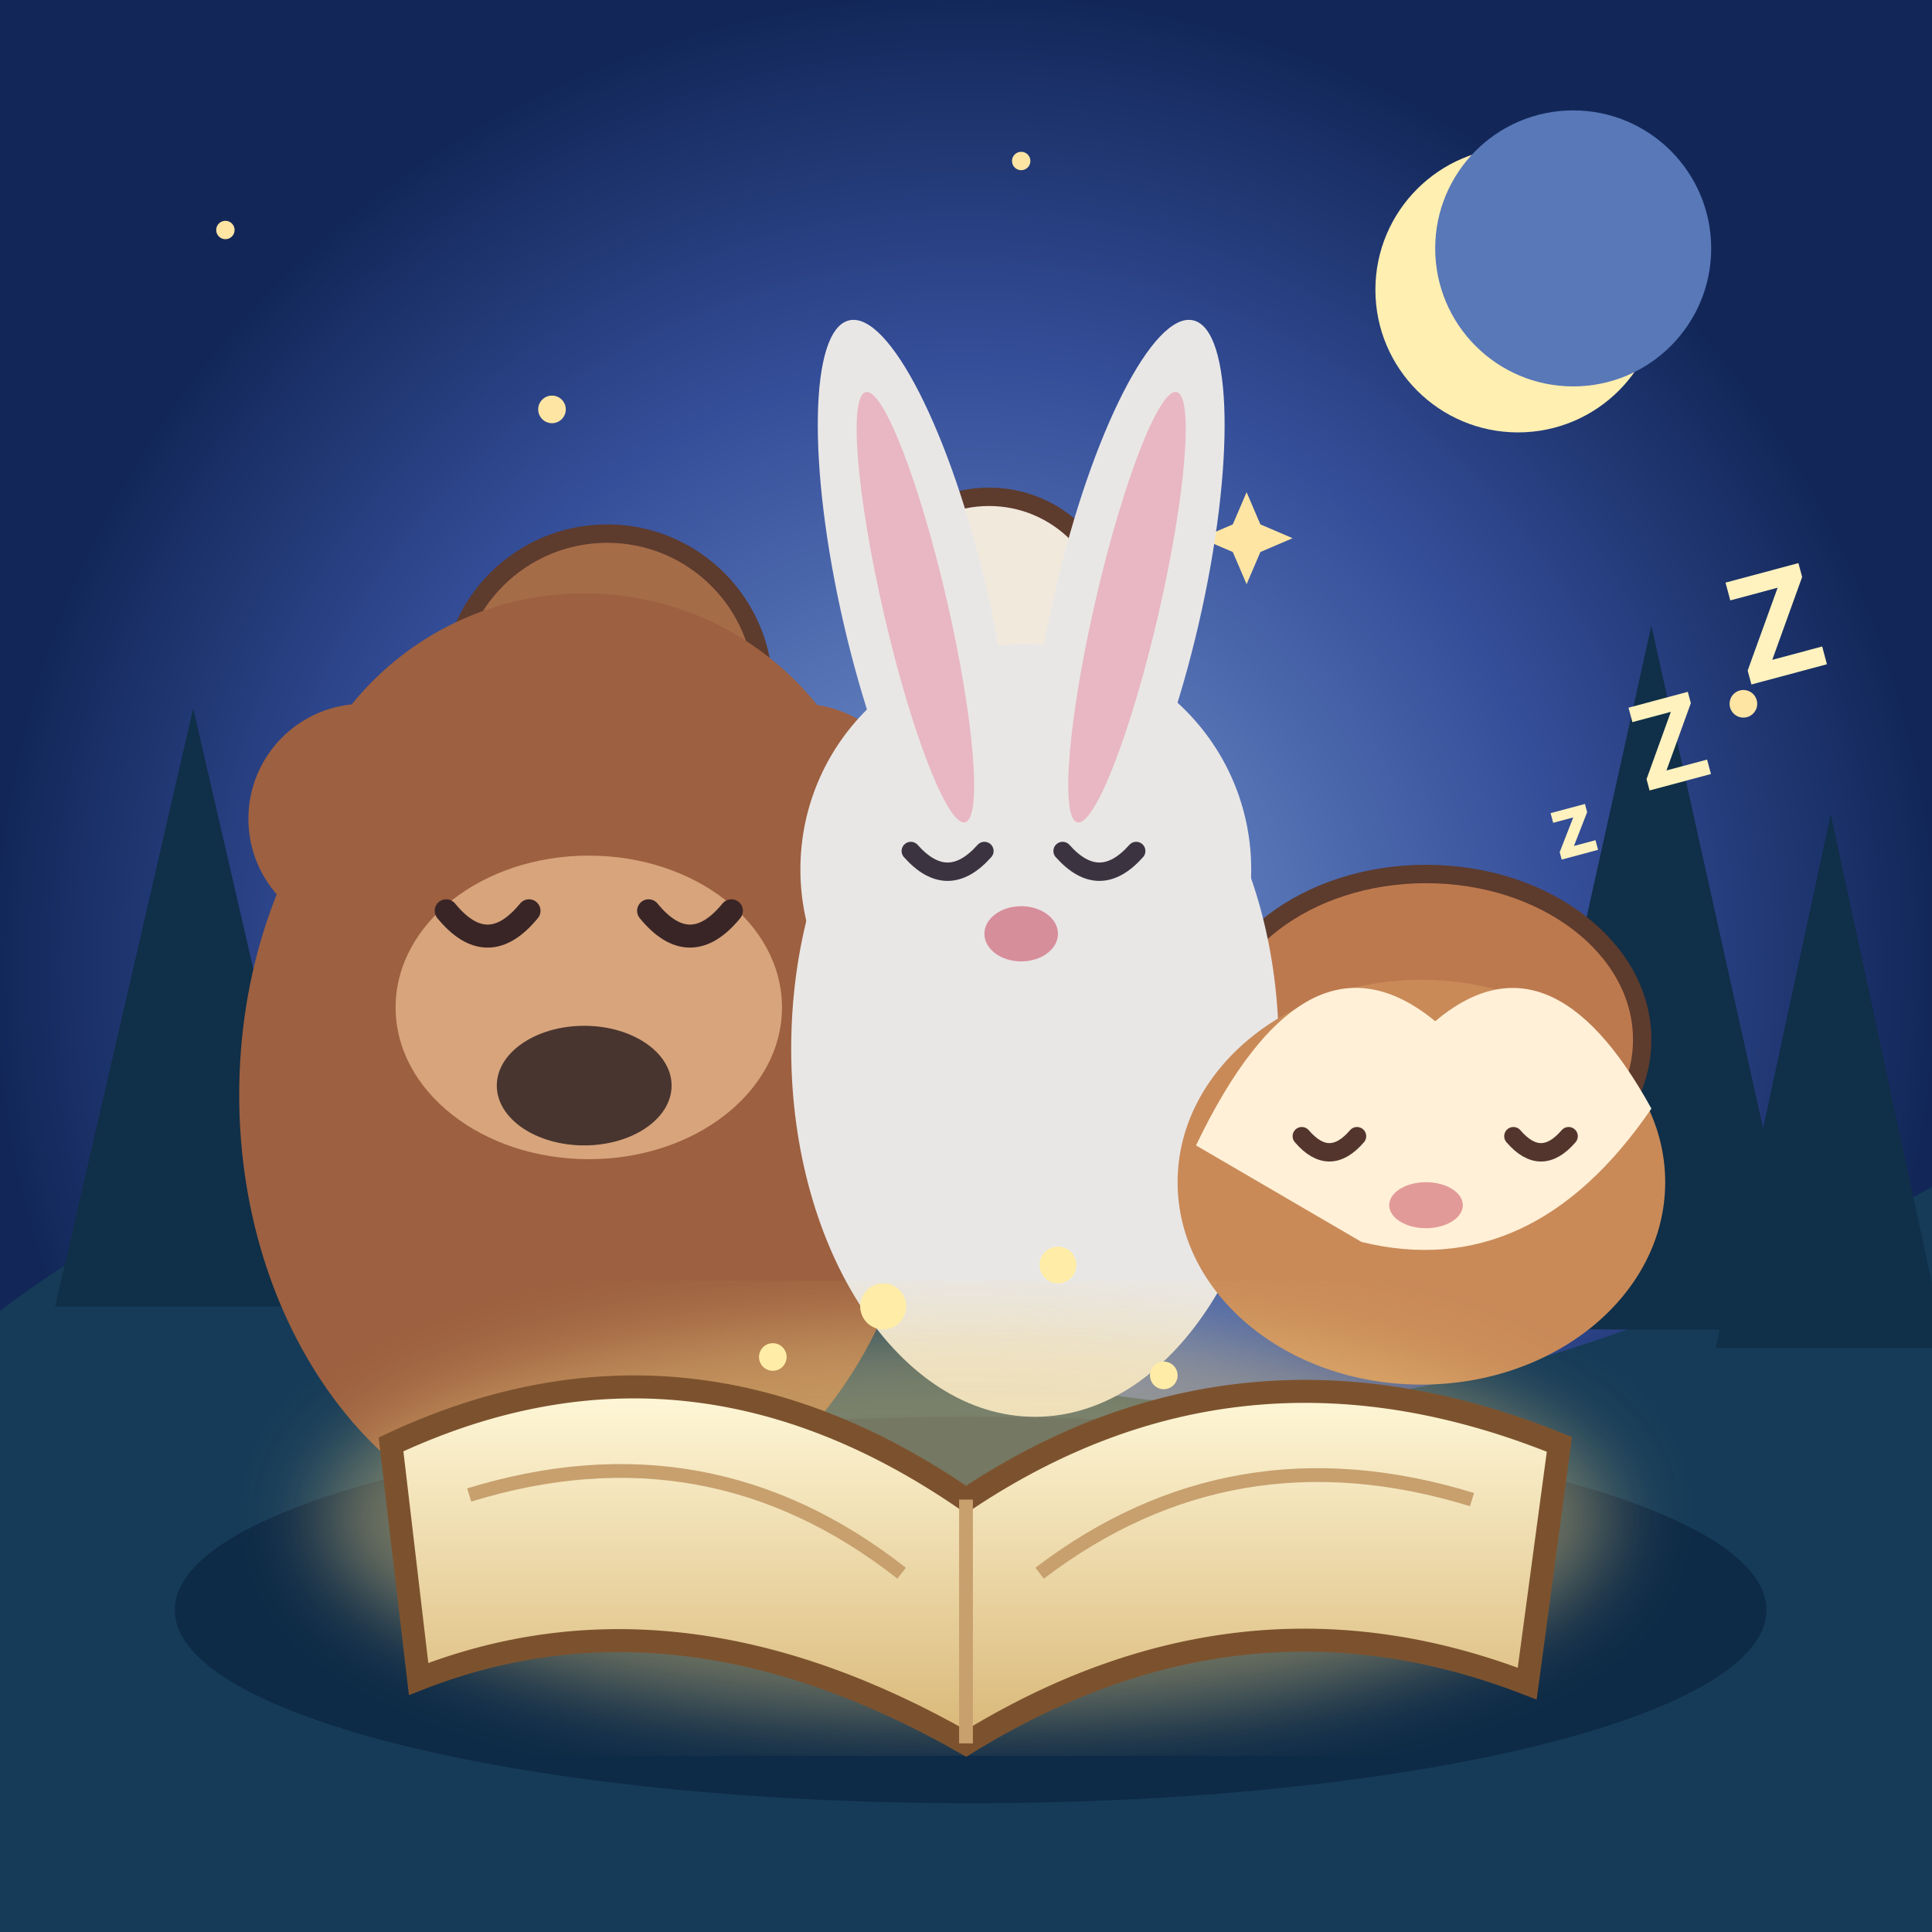
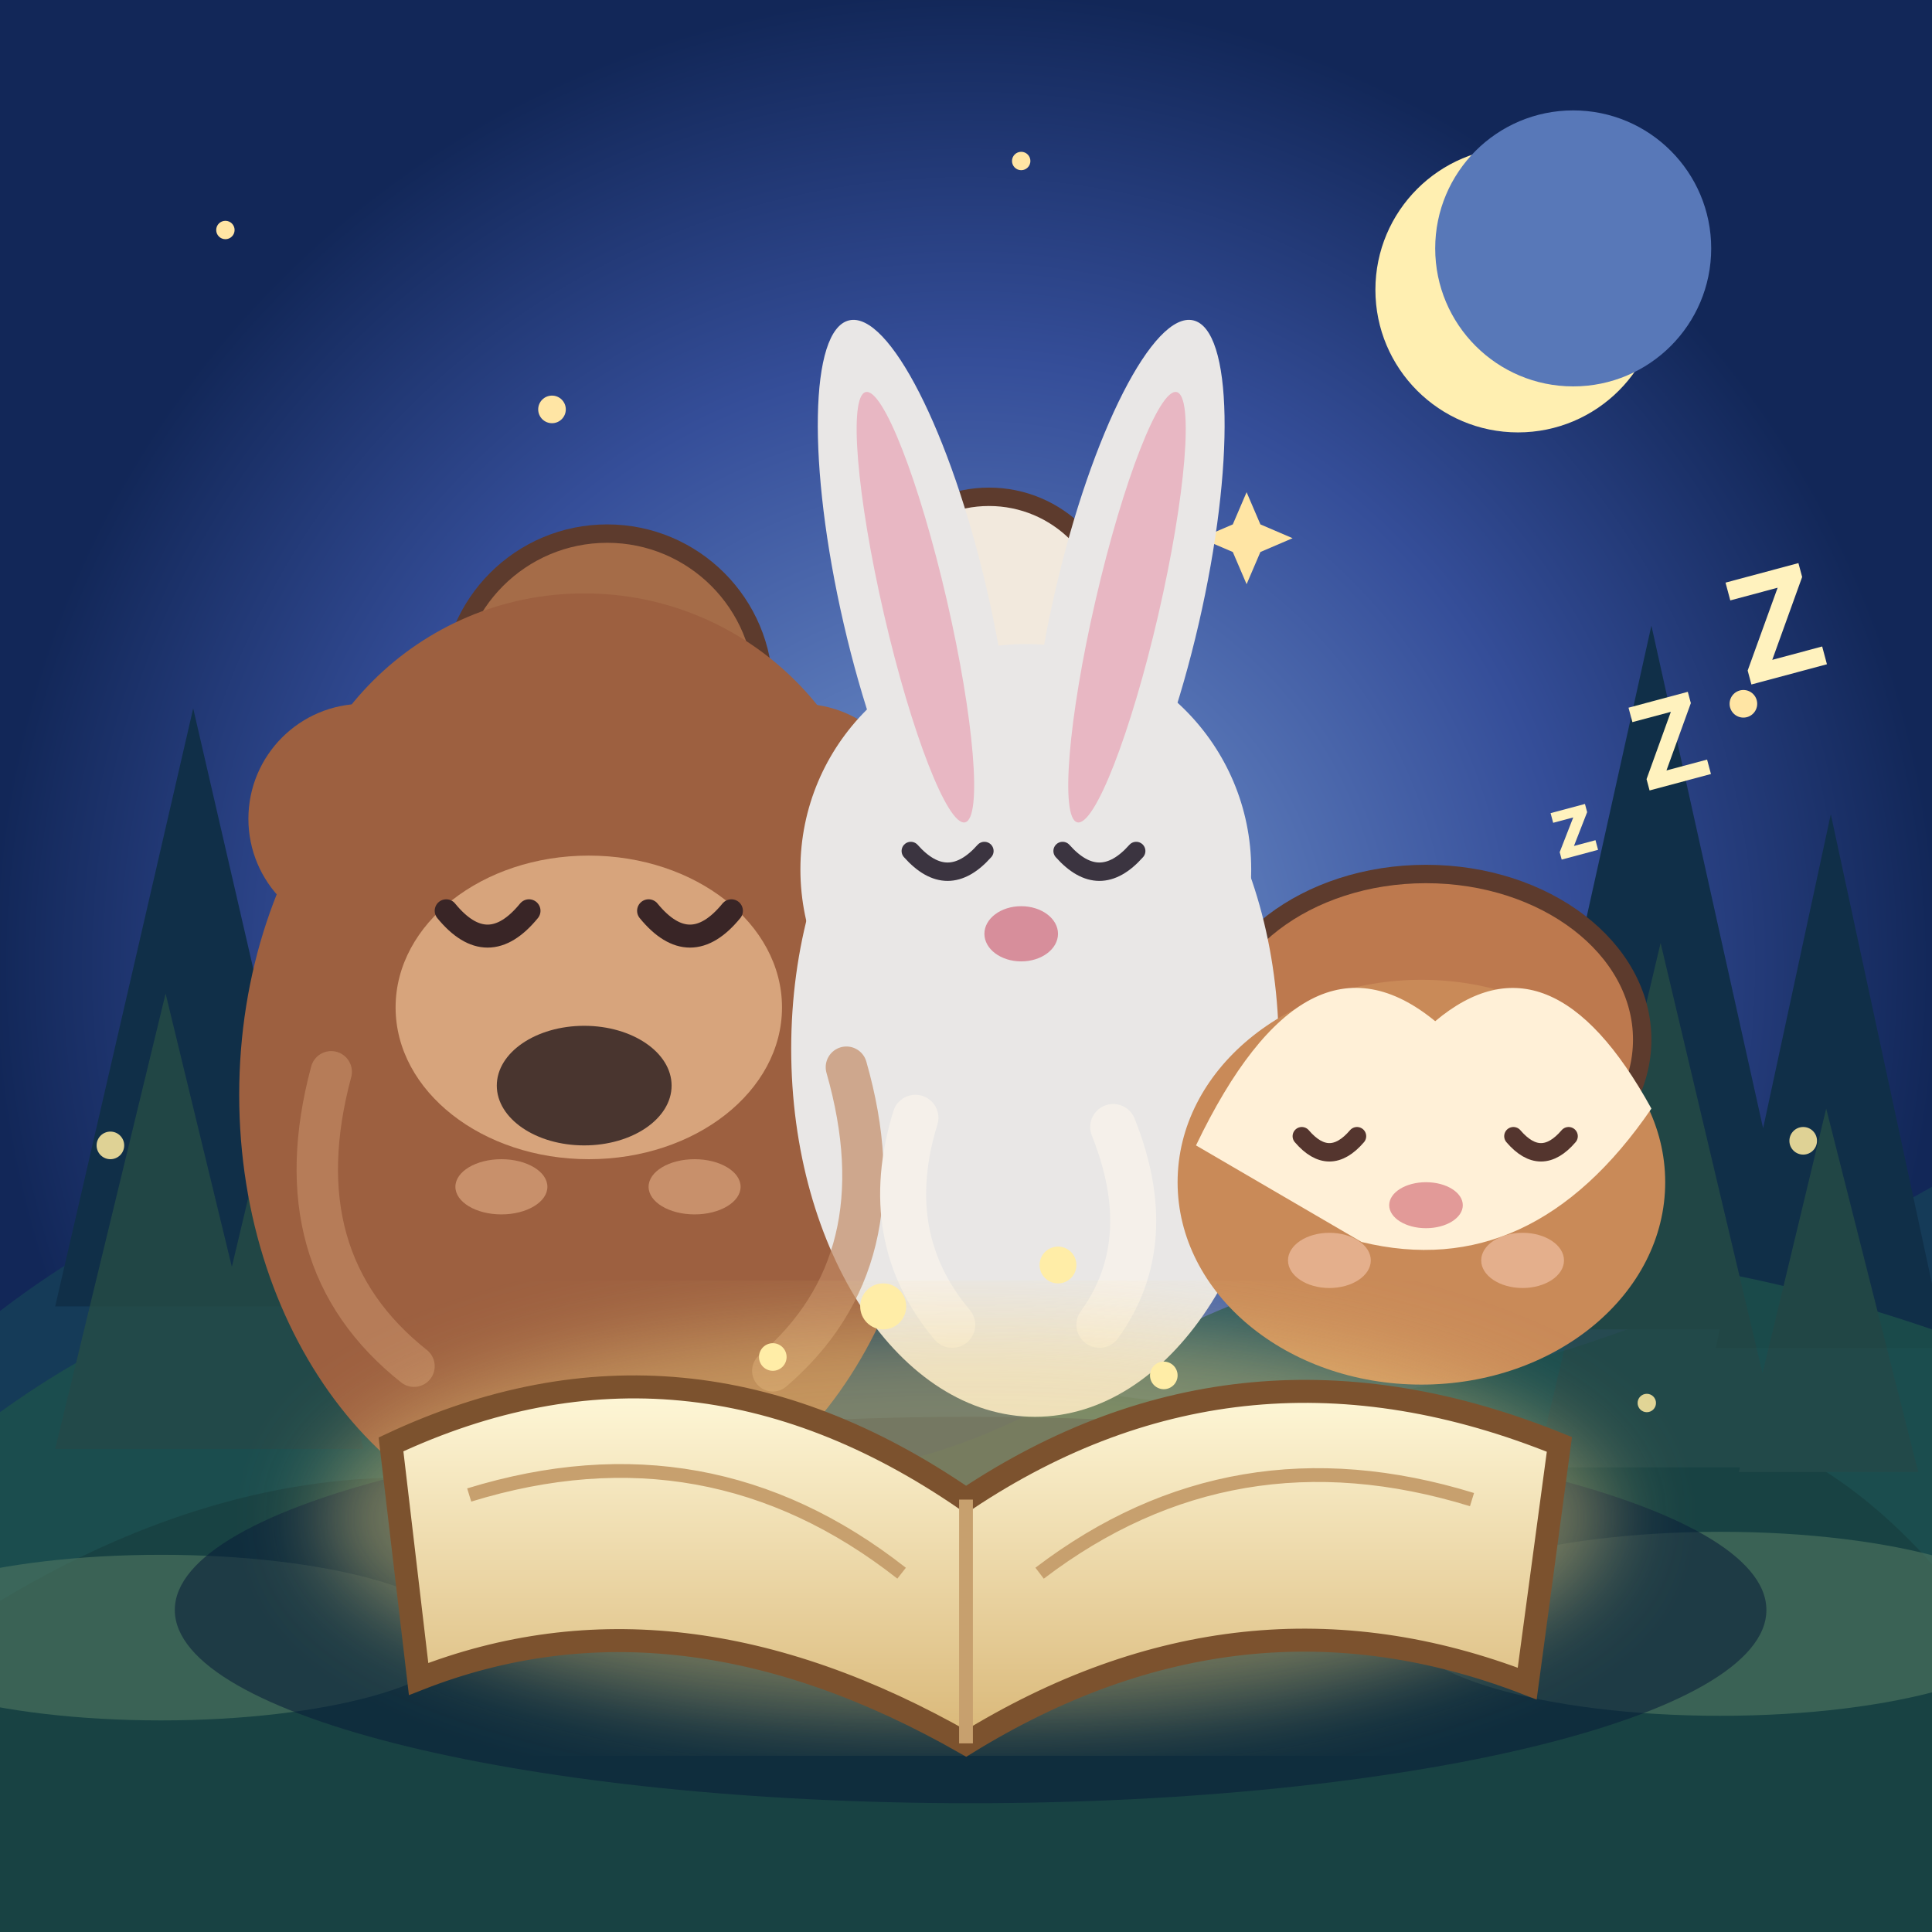
<svg xmlns="http://www.w3.org/2000/svg" viewBox="0 0 420 420">
  <defs>
    <radialGradient id="sky">
      <stop stop-color="#789bd2" />
      <stop offset=".62" stop-color="#354e99" />
      <stop offset="1" stop-color="#122758" />
    </radialGradient>
    <linearGradient id="book" x2="0" y2="1">
      <stop stop-color="#fff8d9" />
      <stop offset="1" stop-color="#d9b777" />
    </linearGradient>
    <filter id="glow">
      <feGaussianBlur stdDeviation="9" />
    </filter>
  </defs>
  <rect width="420" height="420" fill="url(#sky)" />
  <circle cx="330" cy="63" r="31" fill="#ffefb1" />
  <circle cx="342" cy="54" r="30" fill="#5878b8" />
  <g fill="#ffe5a4">
    <circle cx="49" cy="50" r="2" />
    <circle cx="120" cy="89" r="3" />
    <circle cx="222" cy="35" r="2" />
    <circle cx="379" cy="153" r="3" />
    <path d="m88 155 4 9 9 4-9 4-4 9-4-9-9-4 9-4zM271 107l3 7 7 3-7 3-3 7-3-7-7-3 7-3z" />
  </g>
  <path d="M0 285Q85 220 180 280T420 258V420H0" fill="#153b58" />
  <g fill="#102f48">
    <path d="m12 284 30-130 30 130zm35 0 24-95 25 95zm278 5 34-153 34 153zm48 4 25-116 25 116z" />
+   </g>
+   <g opacity=".8">
+     <path d="M0 307Q68 258 120 300T242 297T420 289V420H0" fill="#1d514b" />
+     <path d="M0 348Q80 300 156 338T300 329T420 340V420H0" fill="#19443d" />
+     <g fill="#264c45">
+       <path d="M12 315l24-99 24 99zm29 0 19-80 19 80zm293 4 27-114 27 114zm44 1 19-79 20 79z" />
+     </g>
+     <g fill="#5f8764" opacity=".6">
+       <ellipse cx="35" cy="356" rx="65" ry="18" />
+       <ellipse cx="374" cy="353" rx="69" ry="20" />
+     </g>
+   </g>
+   <g fill="#fbe7a0" opacity=".88">
+     <circle cx="24" cy="249" r="3" />
+     <circle cx="66" cy="279" r="2" />
+     <circle cx="392" cy="248" r="3" />
+     <circle cx="358" cy="305" r="2" />
  </g>
  <ellipse cx="211" cy="350" rx="173" ry="42" fill="#081b38" opacity=".55" />
  <g stroke="#5d3b2d" stroke-width="4">
    <circle cx="132" cy="150" r="34" fill="#a56c48" />
    <circle cx="215" cy="135" r="27" fill="#f2e9dd" />
    <ellipse cx="310" cy="226" rx="47" ry="36" fill="#bd794e" />
  </g>
  <g fill="#9d6040">
    <ellipse cx="127" cy="238" rx="75" ry="96" />
    <circle cx="79" cy="178" r="25" />
    <circle cx="174" cy="178" r="25" />
    <circle cx="127" cy="194" r="65" />
  </g>
  <ellipse cx="128" cy="219" rx="42" ry="33" fill="#d7a47c" />
  <ellipse cx="127" cy="236" rx="19" ry="13" fill="#49352f" />
  <path d="M97 198q9 11 18 0M141 198q9 11 18 0" stroke="#392526" stroke-width="5" fill="none" stroke-linecap="round" />
  <g fill="#e9e7e6">
    <ellipse cx="225" cy="228" rx="53" ry="80" />
    <ellipse cx="199" cy="132" rx="16" ry="64" transform="rotate(-13 199 132)" />
    <ellipse cx="245" cy="132" rx="16" ry="64" transform="rotate(13 245 132)" />
    <circle cx="223" cy="189" r="49" />
  </g>
  <g fill="#e8b7c3">
    <ellipse cx="199" cy="132" rx="7" ry="48" transform="rotate(-13 199 132)" />
    <ellipse cx="245" cy="132" rx="7" ry="48" transform="rotate(13 245 132)" />
  </g>
  <path d="M198 185q8 9 16 0M231 185q8 9 16 0" stroke="#3b3440" stroke-width="4" fill="none" stroke-linecap="round" />
  <ellipse cx="222" cy="203" rx="8" ry="6" fill="#d78e9b" />
  <ellipse cx="309" cy="257" rx="53" ry="44" fill="#c98a58" />
  <path d="M260 249Q284 199 312 222Q337 201 359 241Q333 279 296 270Z" fill="#fff0d7" />
  <path d="M283 247q6 7 12 0M329 247q6 7 12 0" stroke="#54352e" stroke-width="4" fill="none" stroke-linecap="round" />
  <ellipse cx="310" cy="262" rx="8" ry="5" fill="#e29a98" />
+   <g opacity=".68">
+     <path d="M72 233Q61 274 90 297M184 232Q196 274 168 298" stroke="#c18a64" stroke-width="9" fill="none" stroke-linecap="round" />
+     <ellipse cx="109" cy="258" rx="10" ry="6" fill="#dca780" />
+     <ellipse cx="151" cy="258" rx="10" ry="6" fill="#dca780" />
+     <path d="M199 243Q191 269 207 288M242 245Q252 270 239 288" stroke="#faf5ec" stroke-width="10" fill="none" stroke-linecap="round" />
+     <ellipse cx="289" cy="274" rx="9" ry="6" fill="#f1c0a4" />
+     <ellipse cx="331" cy="274" rx="9" ry="6" fill="#f1c0a4" />
+   </g>
  <ellipse cx="210" cy="330" rx="140" ry="43" fill="#f5d783" opacity=".45" filter="url(#glow)" />
  <path d="M85 314Q149 284 210 326Q270 286 339 314L332 366Q270 342 210 379Q147 343 91 365Z" fill="url(#book)" stroke="#7c522e" stroke-width="5" />
  <path d="M210 326V379M102 325Q154 309 196 342M226 342Q268 310 320 326" fill="none" stroke="#c7a06e" stroke-width="3" />
  <g fill="#ffeda7">
    <circle cx="192" cy="284" r="5" />
    <circle cx="230" cy="275" r="4" />
    <circle cx="253" cy="299" r="3" />
    <circle cx="168" cy="295" r="3" />
  </g>
  <g fill="#fff2be" font-family="sans-serif" font-weight="bold">
    <text x="339" y="187" font-size="19" transform="rotate(-15 339 187)">z</text>
    <text x="358" y="172" font-size="26" transform="rotate(-15 358 172)">Z</text>
    <text x="380" y="149" font-size="32" transform="rotate(-15 380 149)">Z</text>
  </g>
</svg>
